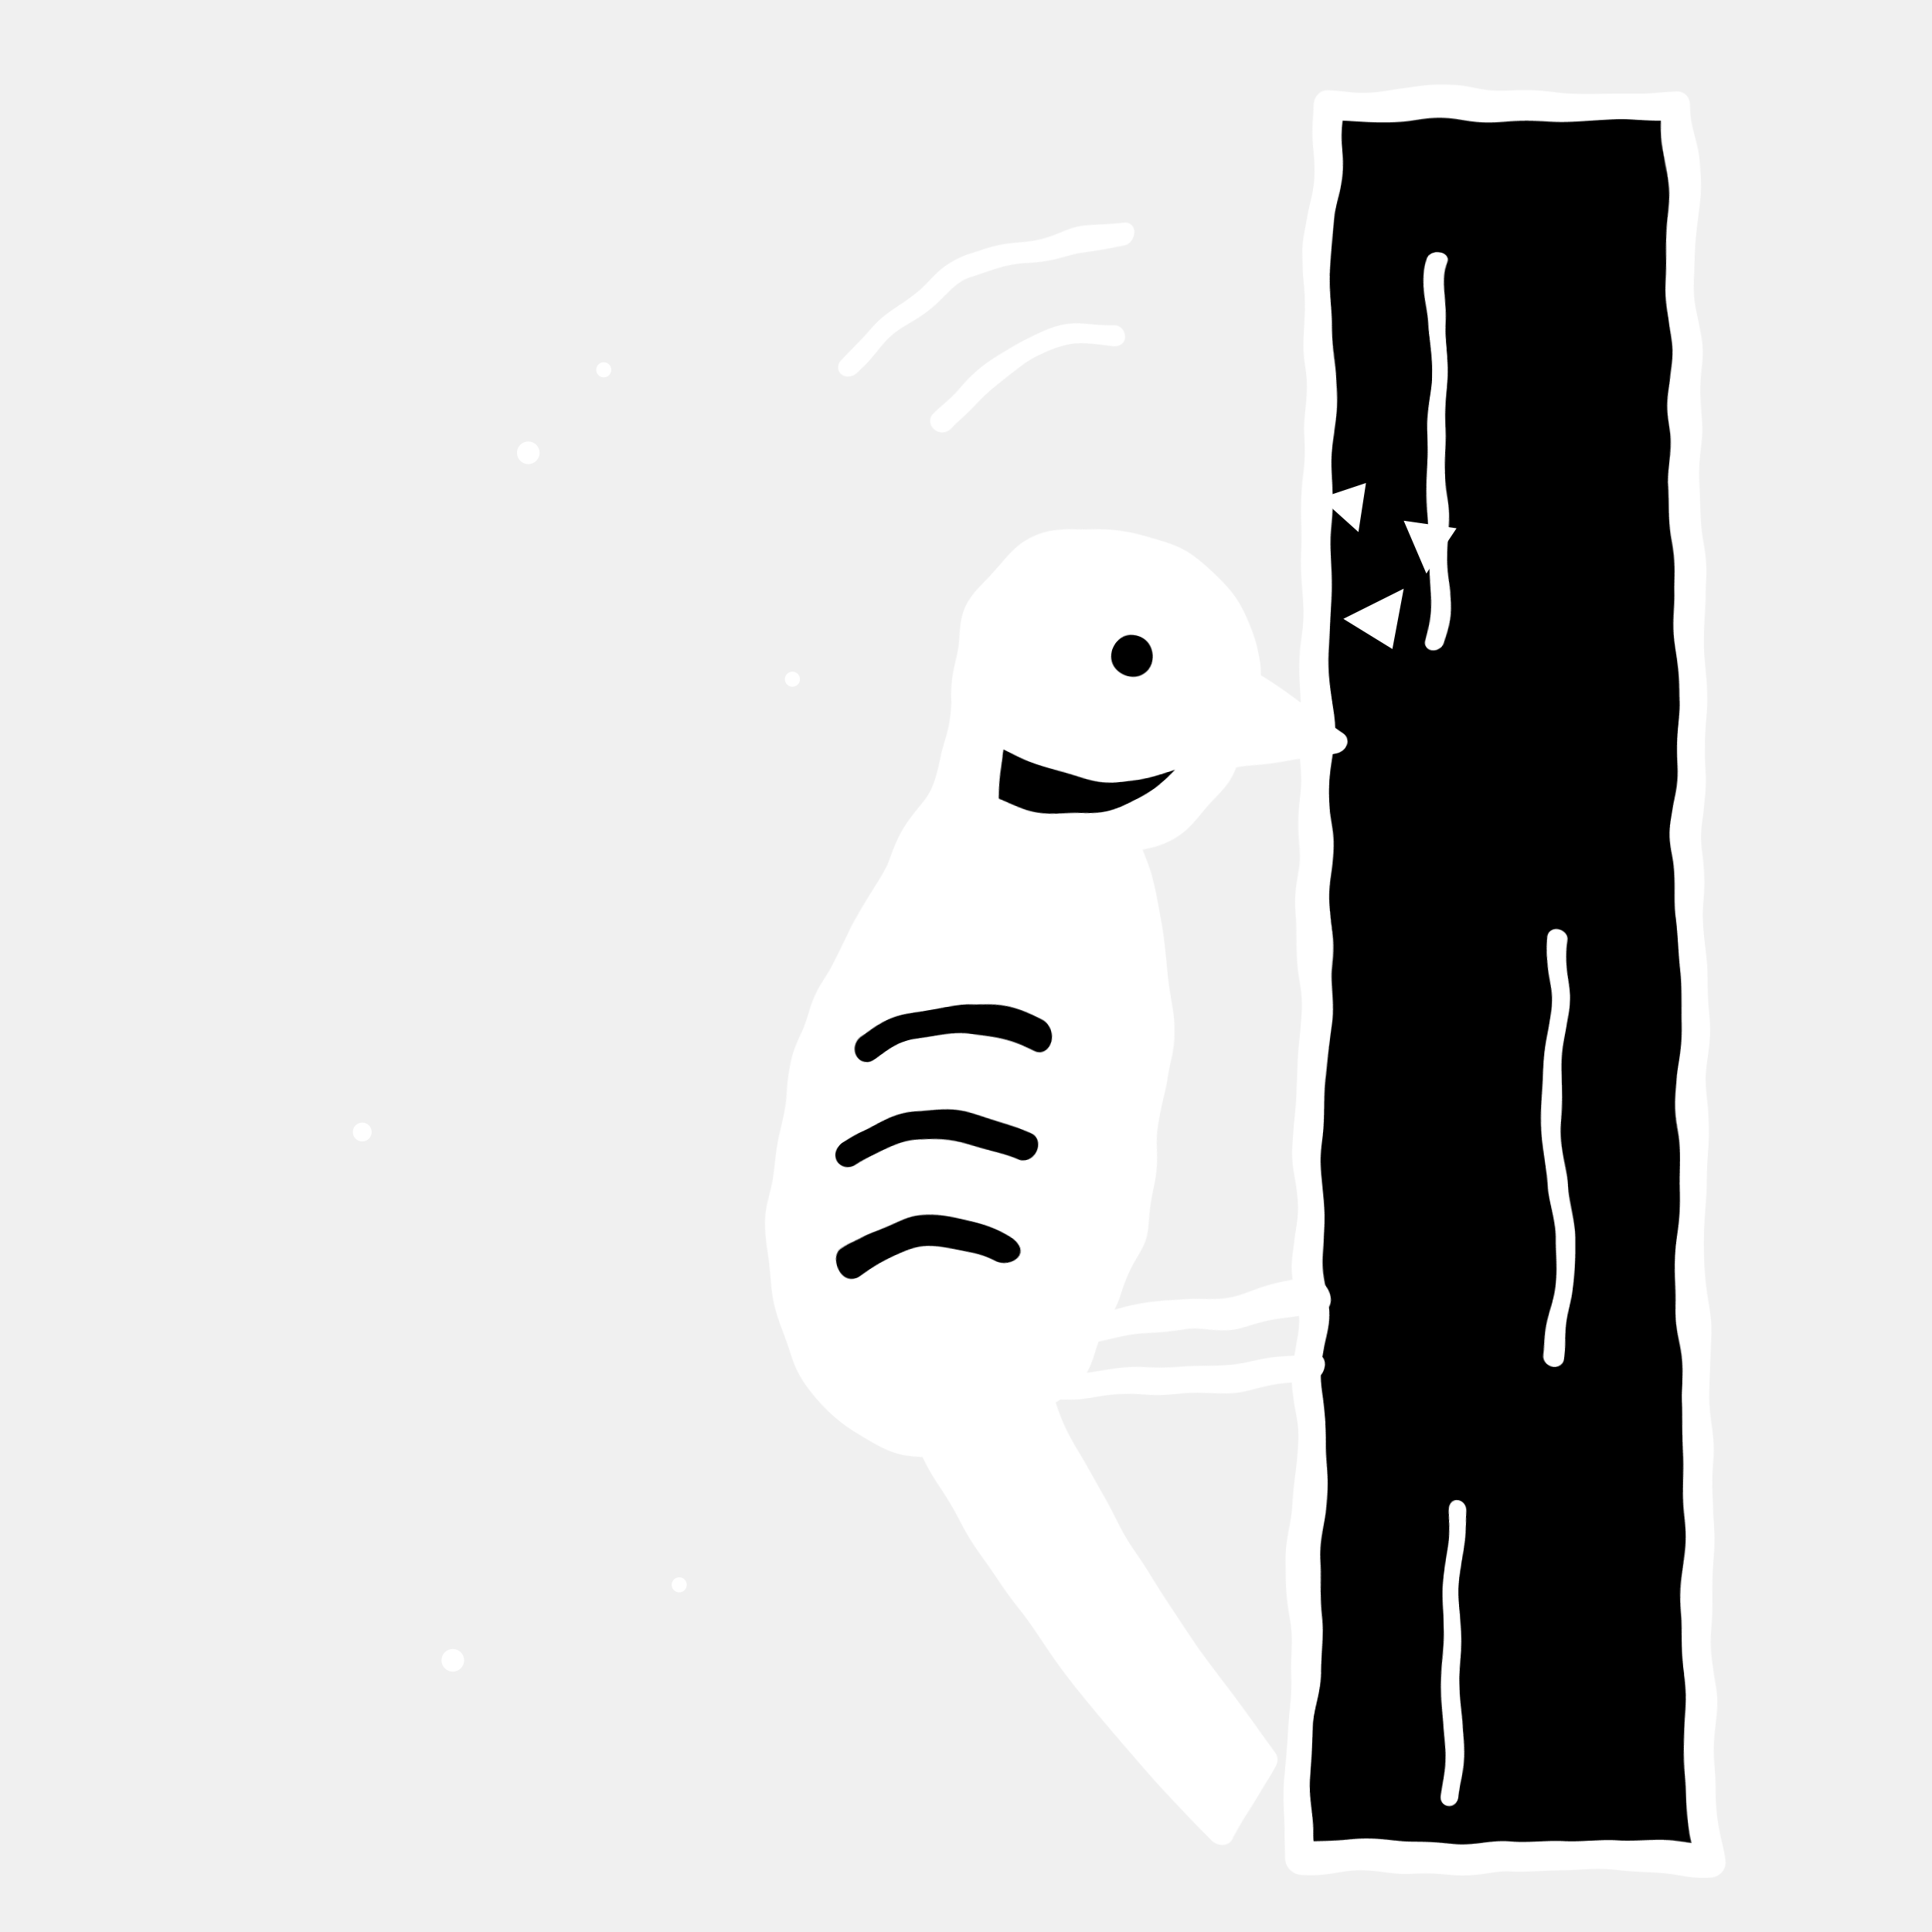
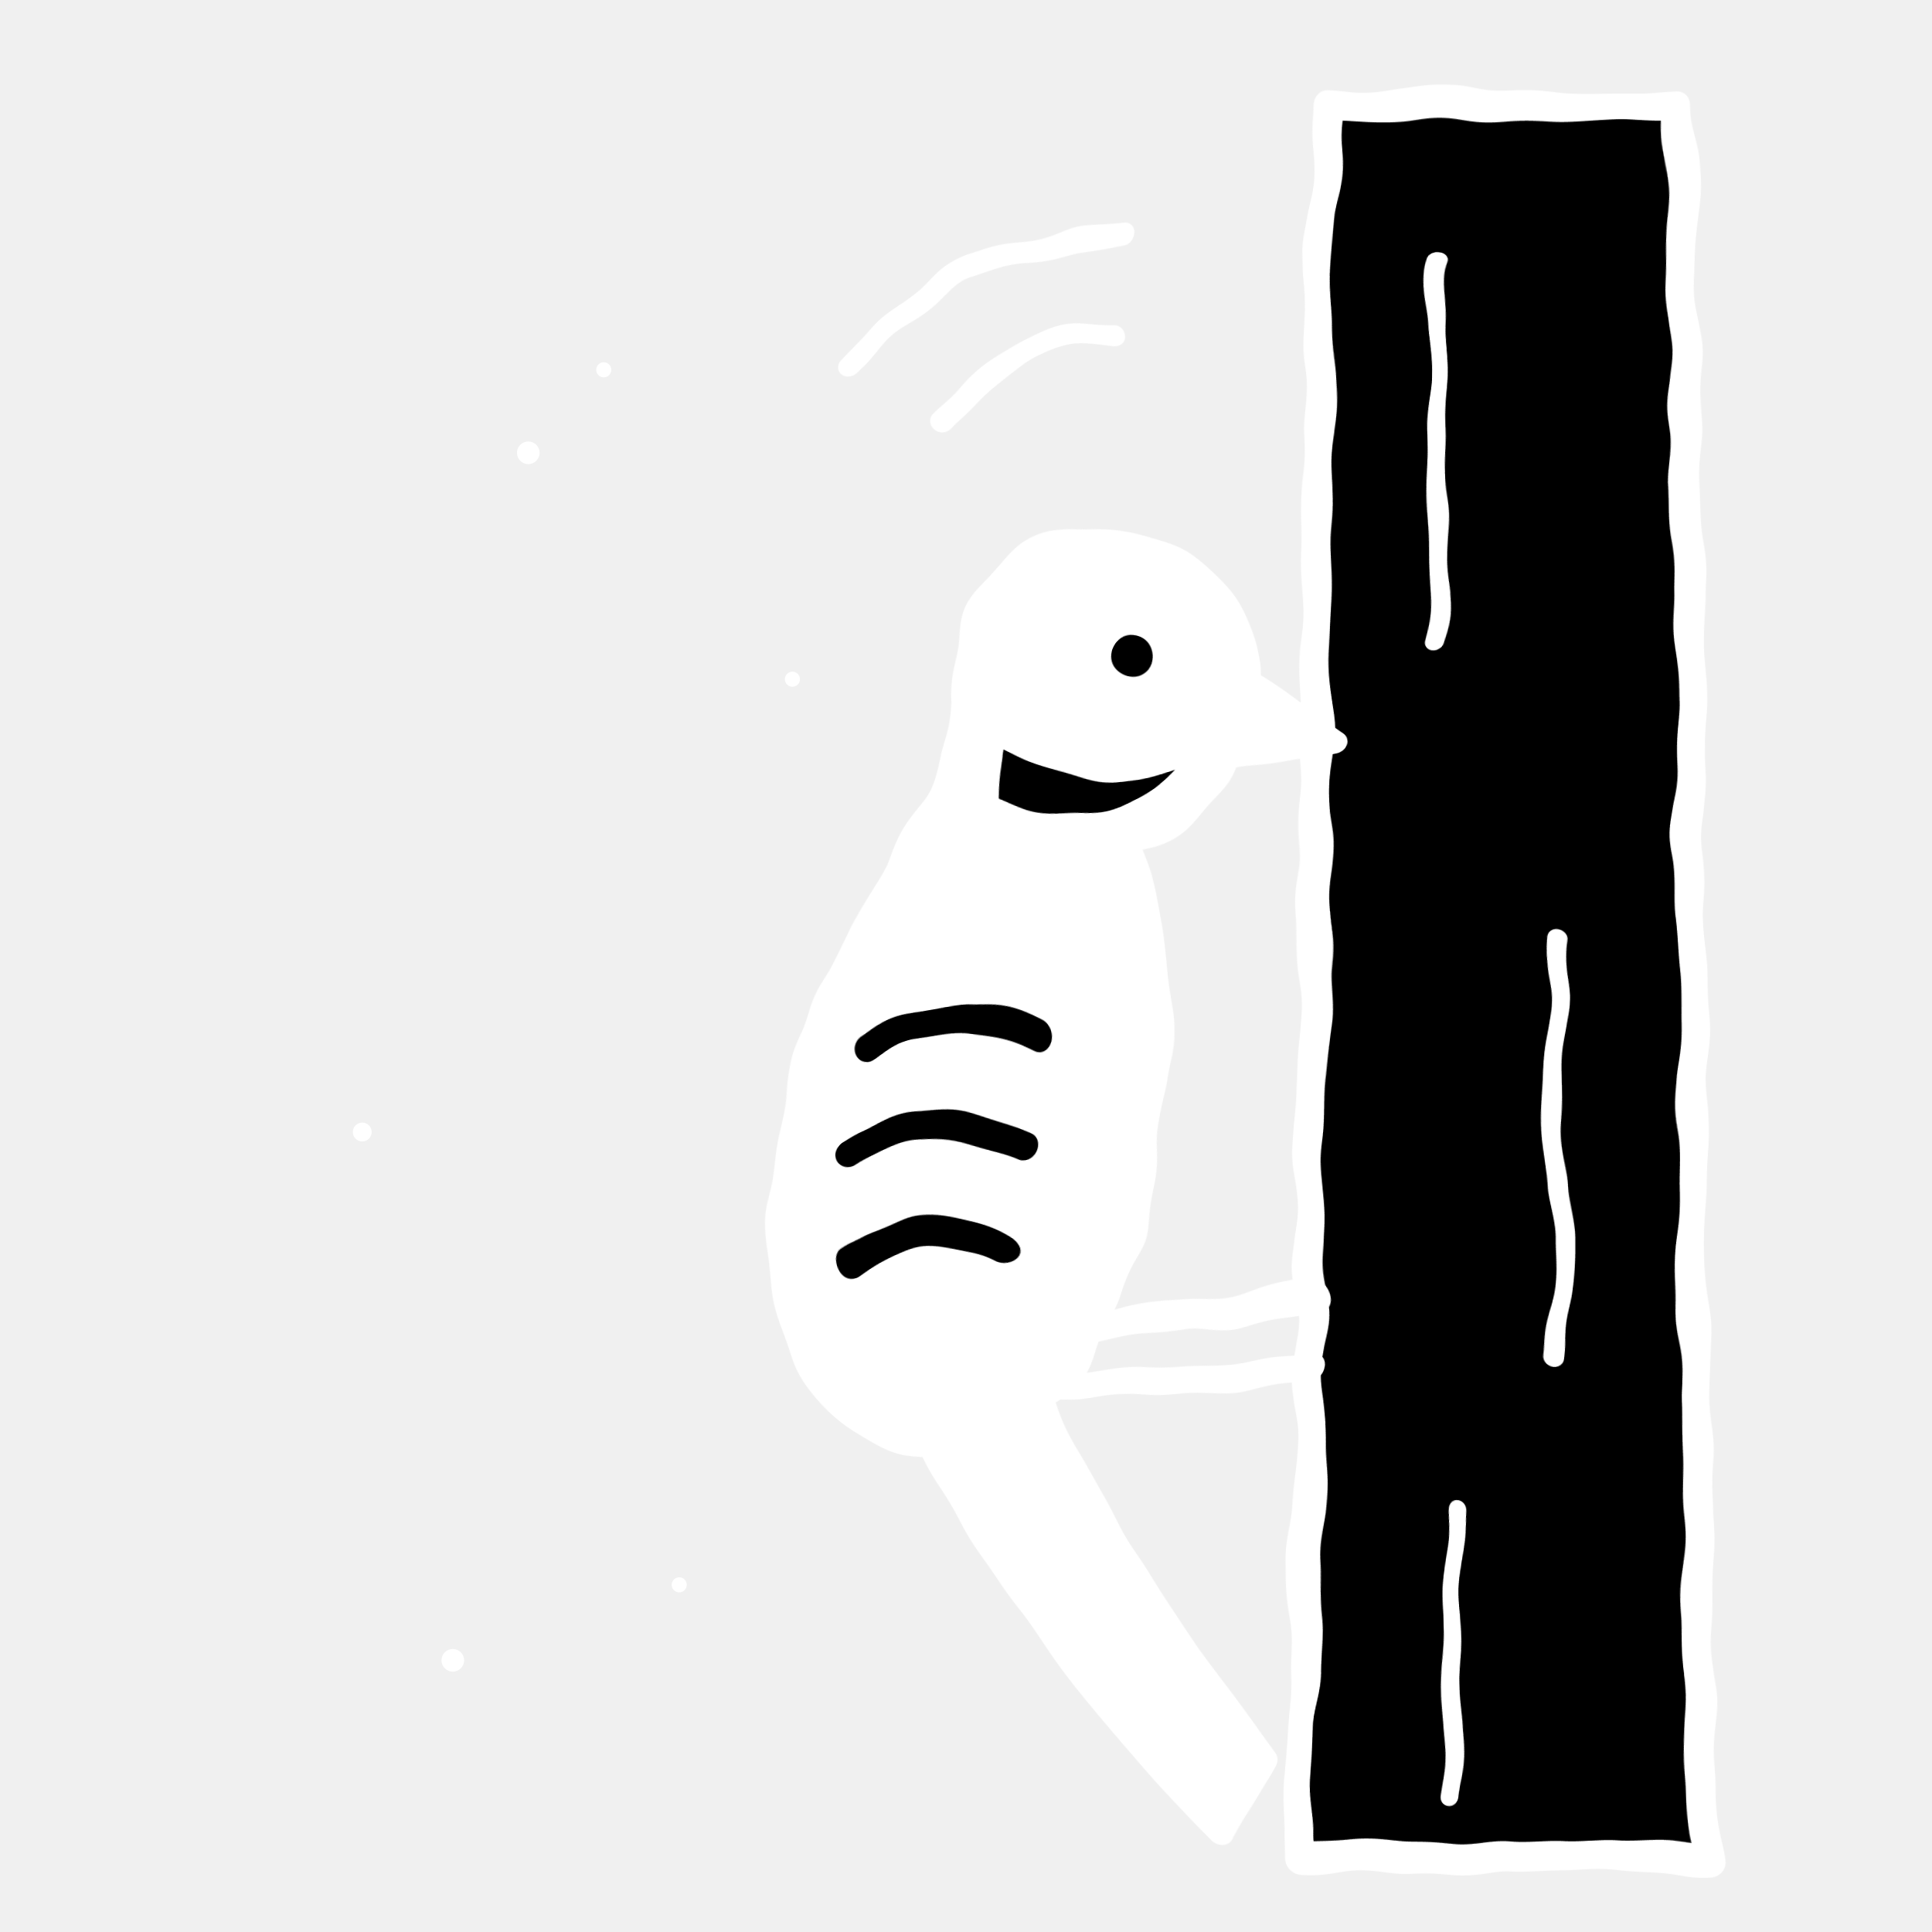
<svg xmlns="http://www.w3.org/2000/svg" viewBox="0 0 512 512" width="512" height="512">
  <defs>
    <filter id="ink" x="-10%" y="-10%" width="120%" height="120%">
      <feTurbulence type="fractalNoise" baseFrequency="0.035" numOctaves="2" seed="7" result="n" />
      <feDisplacementMap in="SourceGraphic" in2="n" scale="6" />
    </filter>
  </defs>
  <g filter="url(#ink)" stroke="#fff" stroke-linecap="round" stroke-linejoin="round">
    <path d="M352 28 C346 160 350 330 344 492 L452 492 C446 330 450 160 444 28 Z" fill="#000" stroke-width="8" />
    <path d="M382 70 C378 110 384 140 380 170 M414 250 C410 290 416 320 412 360 M386 400 C382 430 388 450 384 476" fill="none" stroke-width="5" />
    <g transform="translate(-50 -20) scale(1.1)">
      <path d="M262 352 C282 392 310 430 340 460 L350 442 C326 410 304 378 292 344 Z" fill="#fff" stroke-width="6" />
      <path d="M300 150 C326 144 346 160 346 184 C346 204 334 216 318 222              C330 262 326 318 300 352 C282 374 252 370 240 346              C226 316 236 266 262 228 C270 214 276 204 278 188              C278 168 286 154 300 150 Z" fill="#fff" stroke-width="6" />
      <path d="M286 196 C300 204 318 206 334 200 C326 214 304 220 284 212 Z" fill="#000" stroke-width="4" />
      <path d="M254 270 C268 262 284 262 296 268 M250 296 C264 288 280 288 292 294 M250 322 C262 314 276 314 288 320" fill="none" stroke="#000" stroke-width="7" />
      <path d="M340 178 L366 196 L340 202 Z" fill="#fff" stroke-width="6" />
      <circle cx="318" cy="176" r="5" fill="#000" stroke="none" />
      <path d="M298 340 L362 330 M300 352 L362 348" fill="none" stroke-width="7" />
    </g>
    <path d="M250 112 C262 96 278 88 294 88 M226 98 C246 72 274 62 298 62" fill="none" stroke-width="6" />
  </g>
  <g fill="#fff">
-     <path d="M356 164 l16 -8 l-3 16 Z" />
-     <path d="M372 138 l14 2 l-8 12 Z" />
-     <path d="M350 132 l12 -4 l-2 13 Z" />
    <circle cx="140" cy="120" r="3" />
    <circle cx="160" cy="98" r="2" />
    <circle cx="120" cy="440" r="3" />
    <circle cx="96" cy="300" r="2.5" />
    <circle cx="210" cy="180" r="2" />
    <circle cx="180" cy="420" r="2" />
  </g>
</svg>
